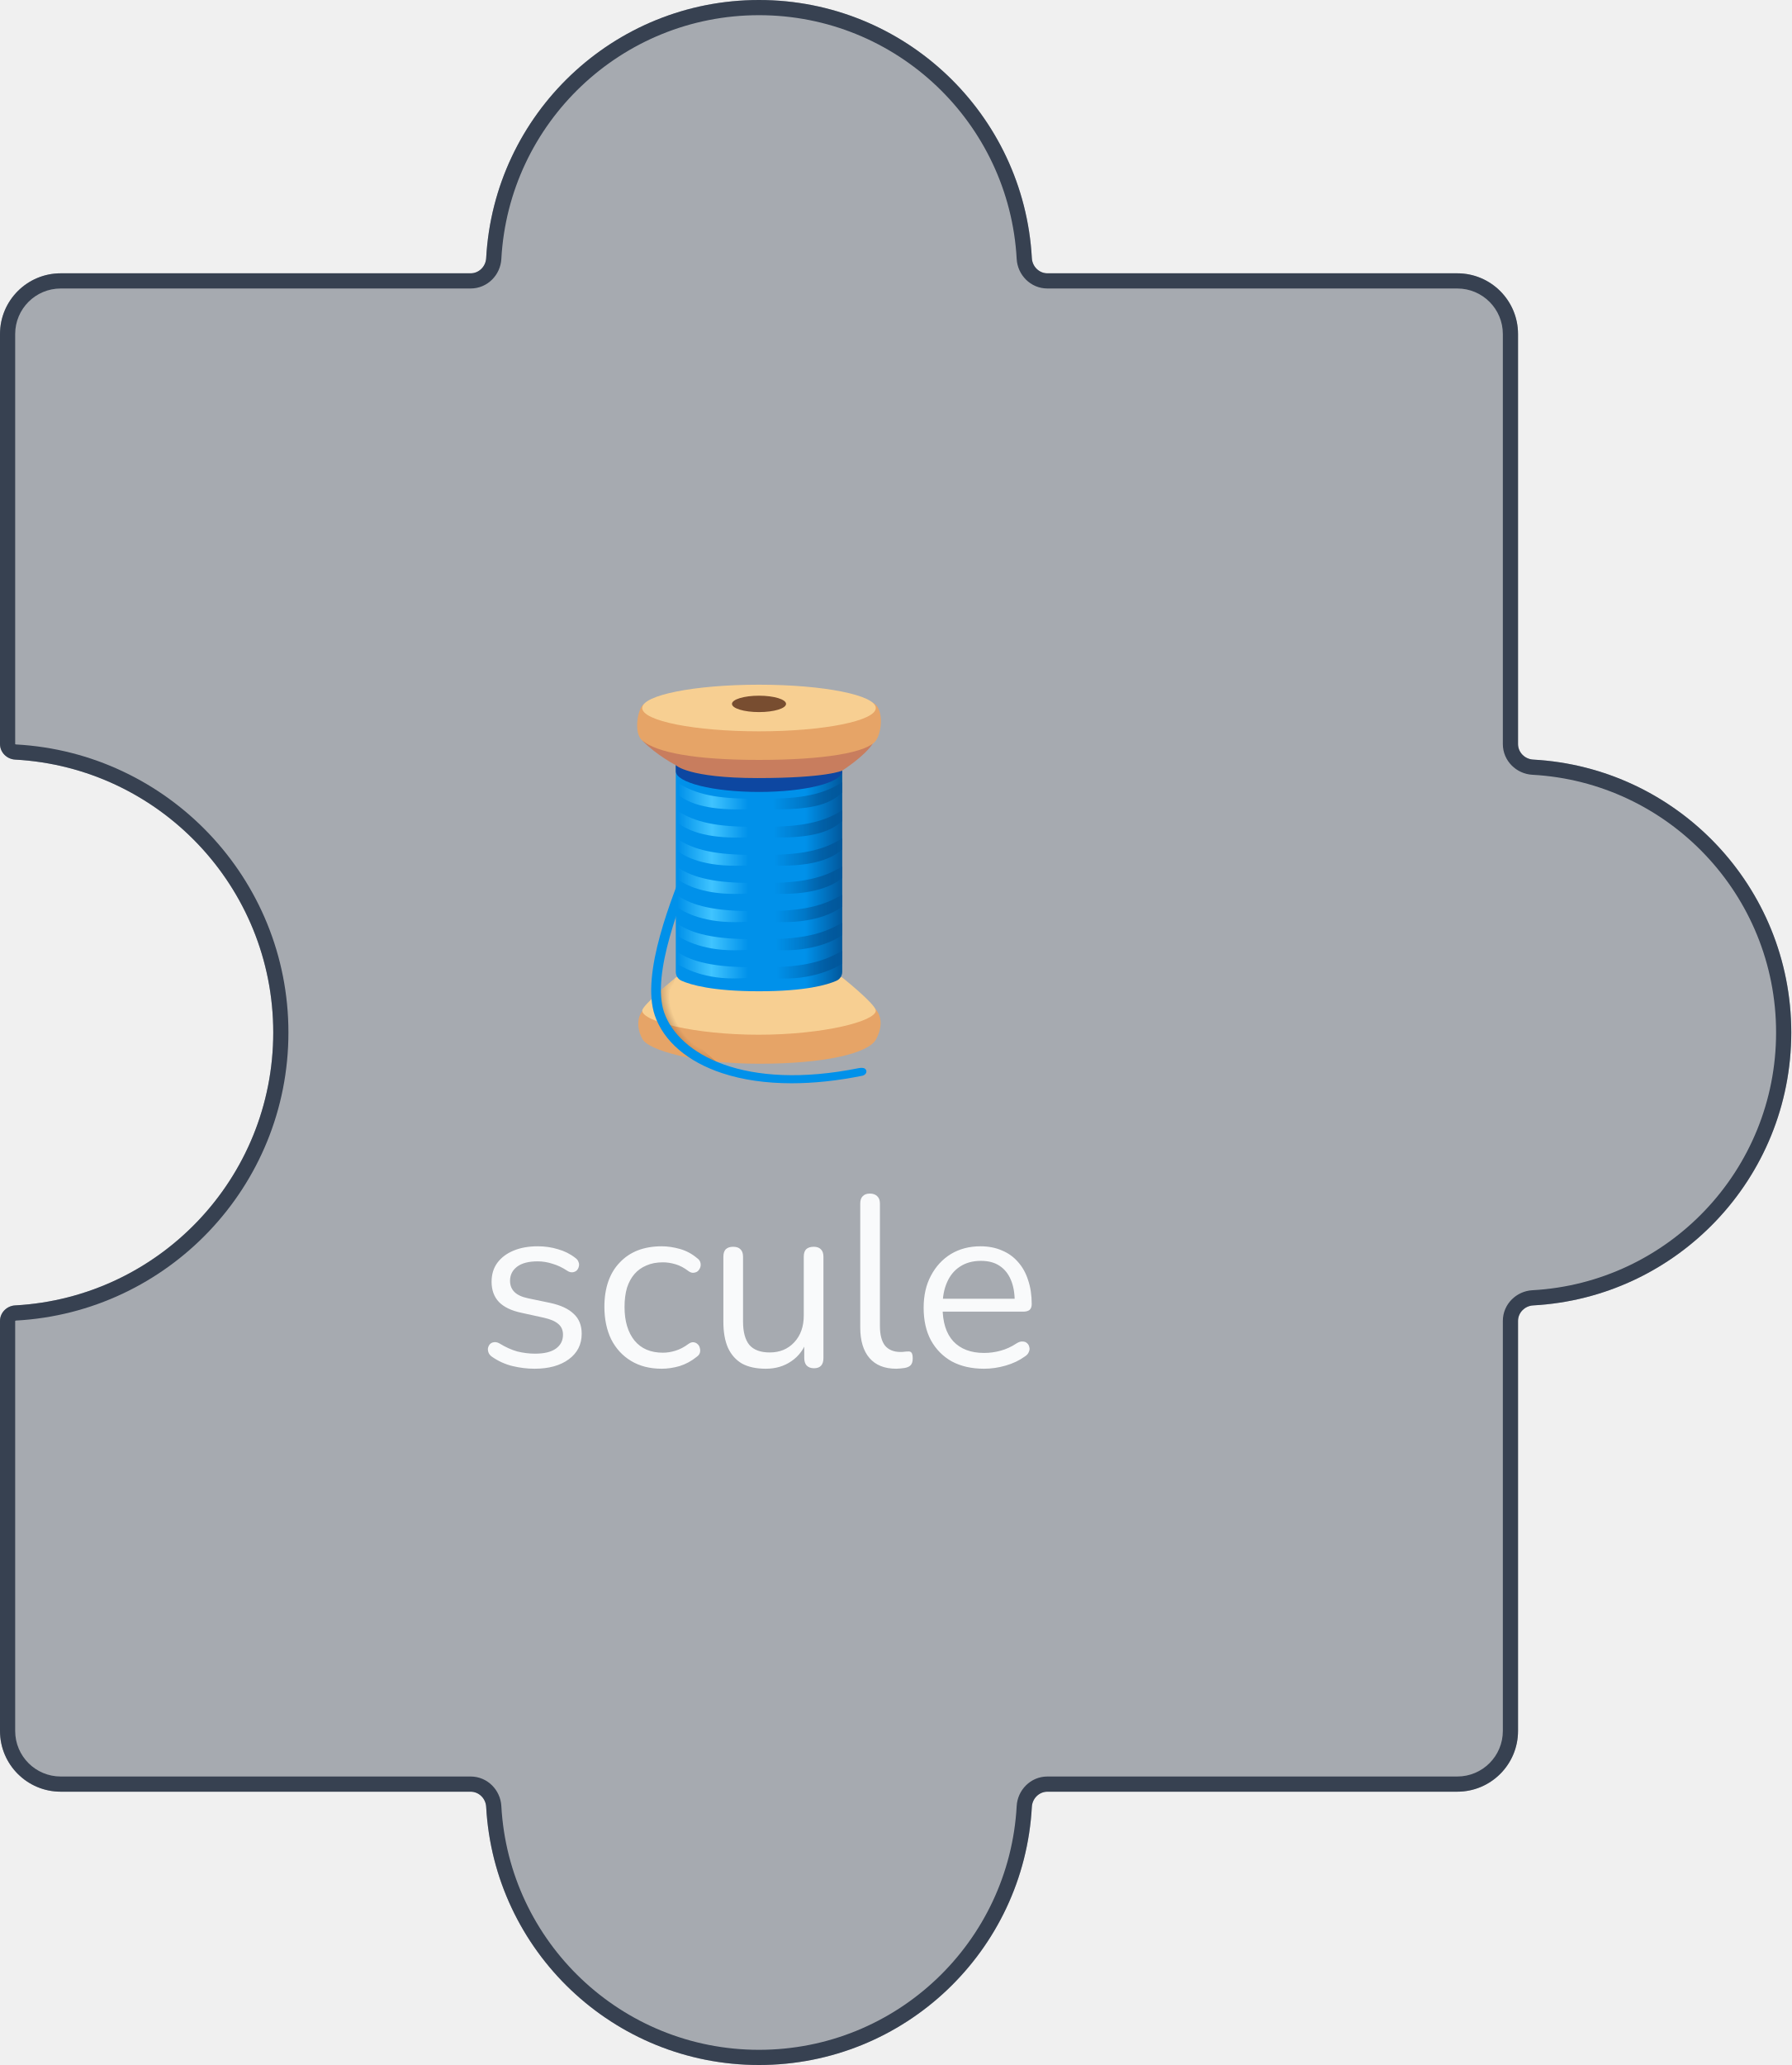
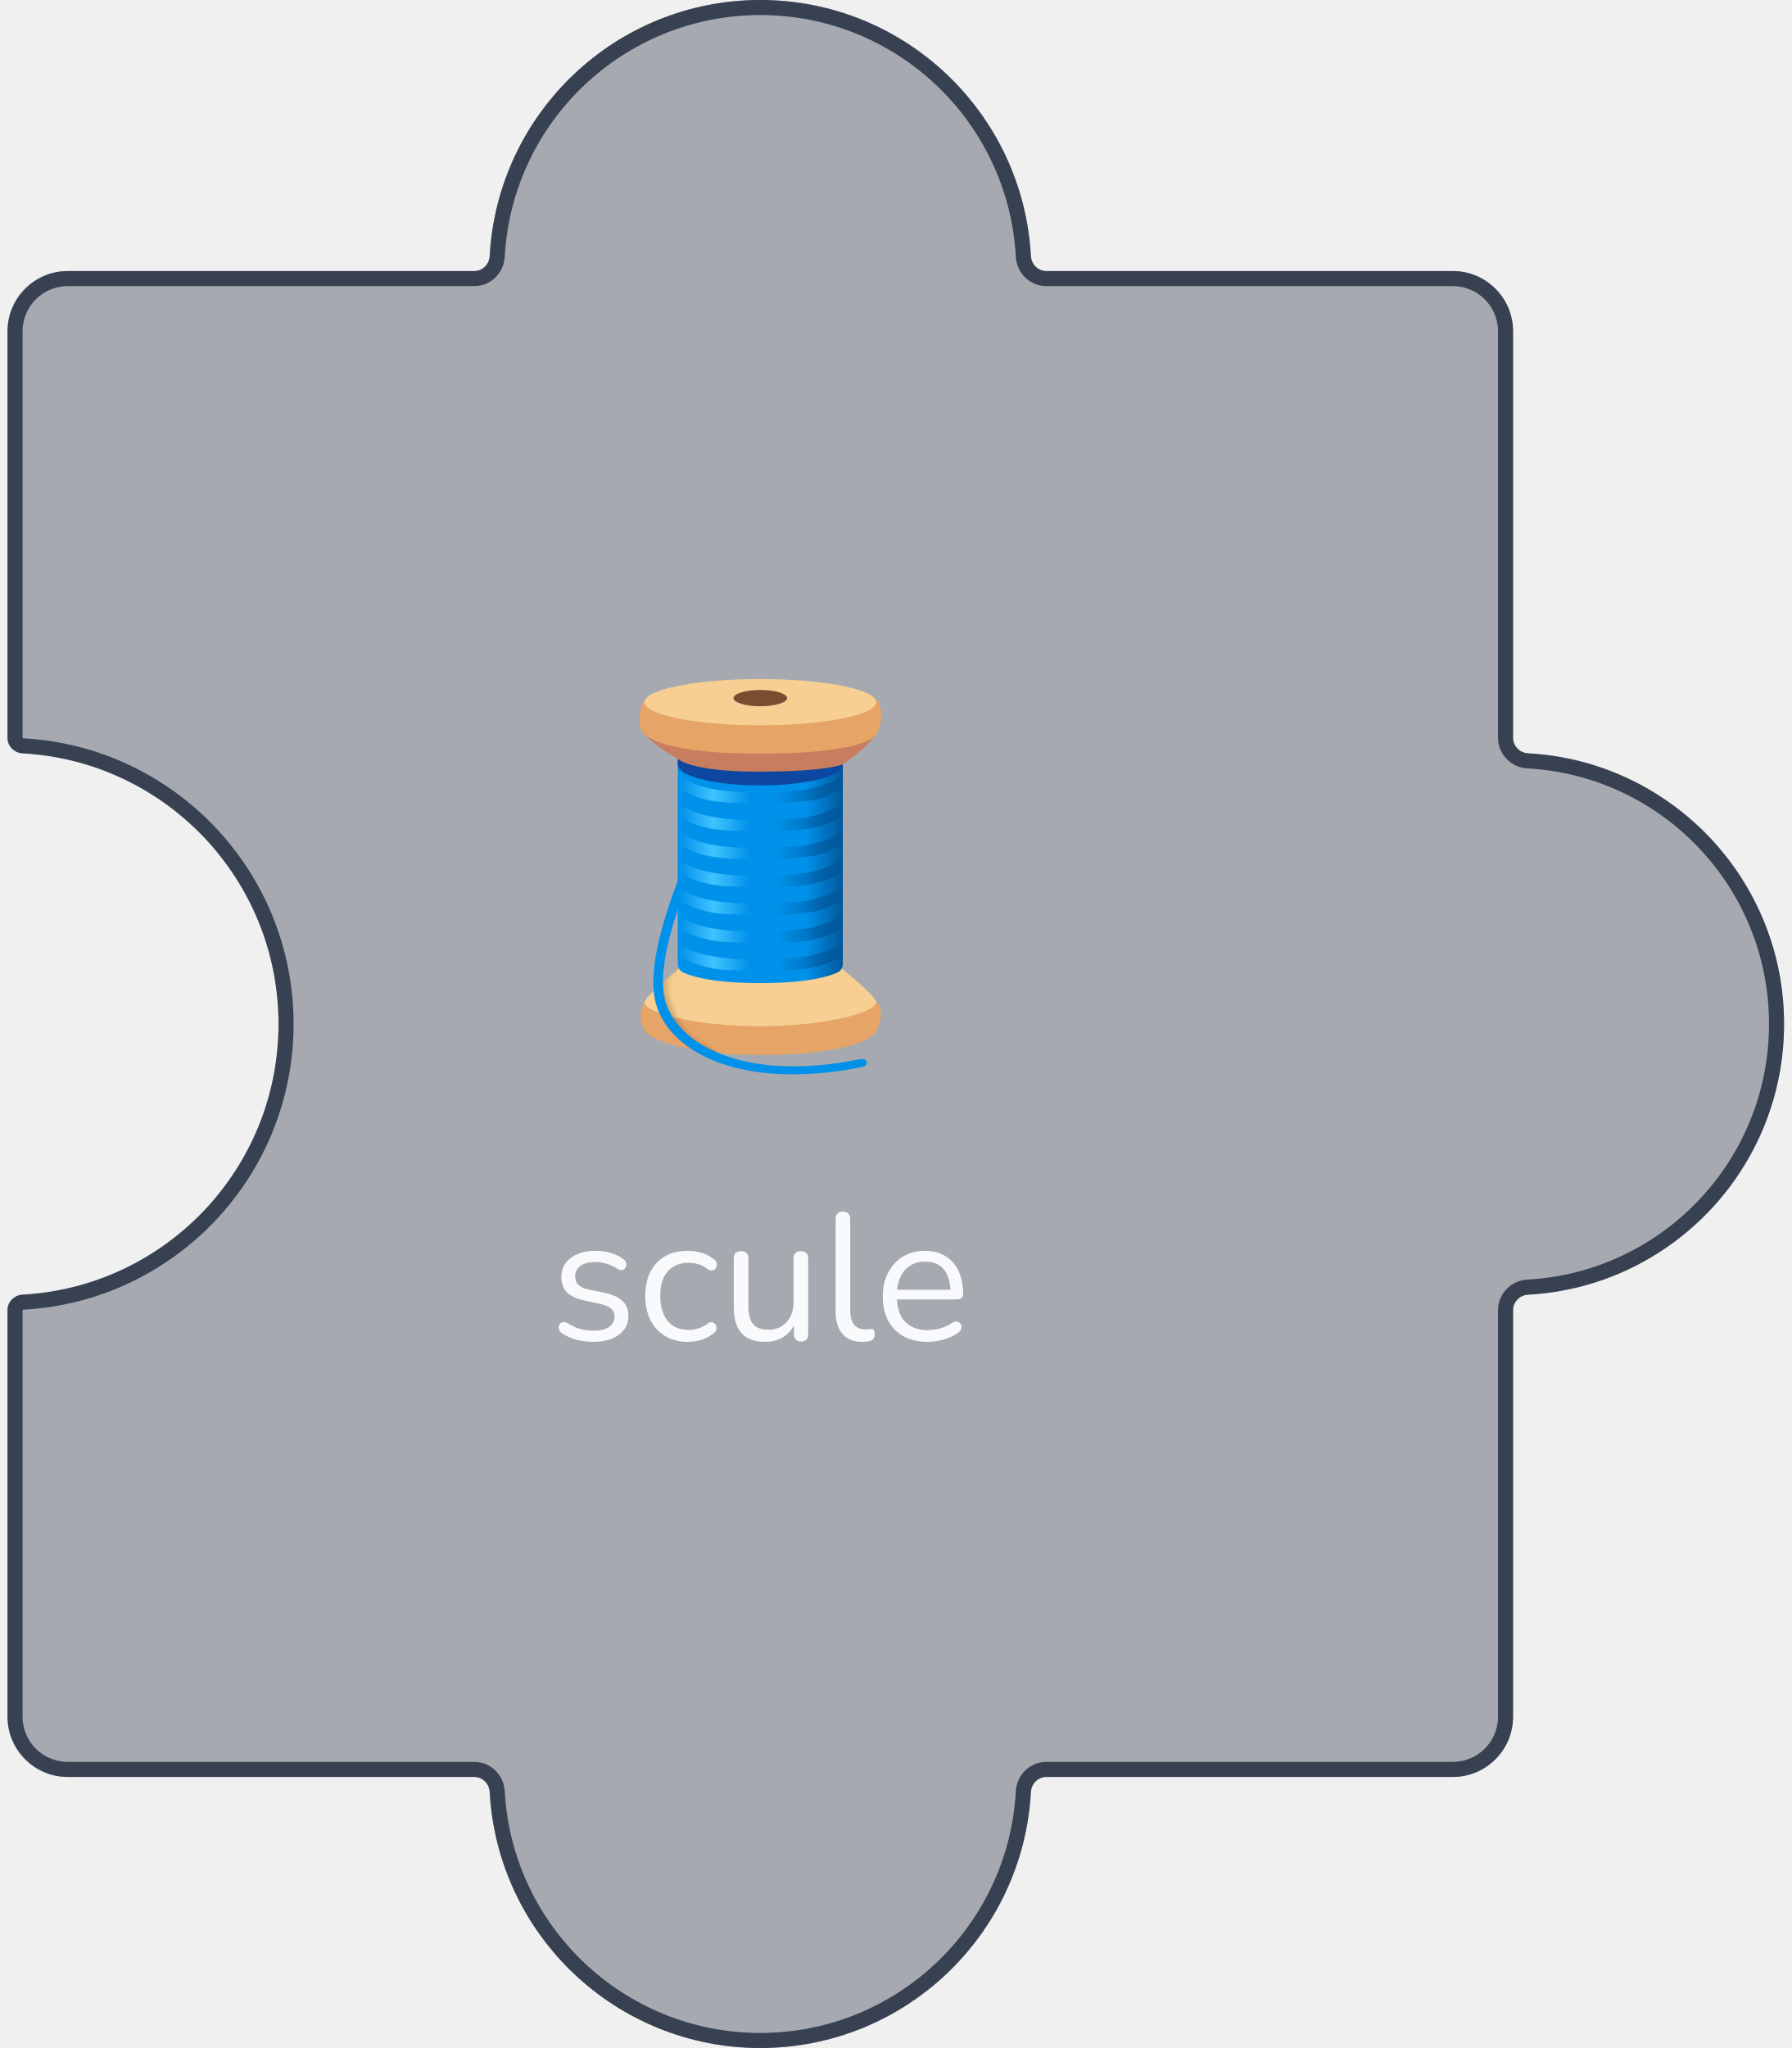
- <svg xmlns="http://www.w3.org/2000/svg" width="118" height="136" viewBox="0 0 118 136" fill="none">
+ <svg xmlns="http://www.w3.org/2000/svg" width="119" height="136" viewBox="0 0 119 136" fill="none">
  <mask id="path-1-inside-1_576_10456" fill="white">
-     <path fill-rule="evenodd" clip-rule="evenodd" d="M69 18C68.448 18 68.003 17.552 67.973 17C67.454 7.524 59.606 0 50 0C40.394 0 32.546 7.524 32.027 17C31.997 17.552 31.552 18 31 18L4 18C1.791 18 0 19.791 0 22L0 49C0 49.552 0.448 49.997 1 50.027C10.476 50.546 18 58.394 18 68C18 77.606 10.476 85.454 1 85.973C0.448 86.003 0 86.448 0 87L0 114C0 116.209 1.791 118 4 118L31 118C31.552 118 31.997 118.448 32.027 119C32.546 128.476 40.394 136 50 136C59.606 136 67.454 128.476 67.973 119C68.003 118.449 68.448 118 69 118L96 118C98.209 118 100 116.209 100 114V87C100 86.448 100.448 86.003 101 85.973C110.476 85.454 118 77.606 118 68C118 58.394 110.476 50.546 101 50.027C100.449 49.997 100 49.552 100 49V22C100 19.791 98.209 18 96 18L69 18Z" />
+     <path fill-rule="evenodd" clip-rule="evenodd" d="M69.5 18C68.948 18 68.503 17.552 68.473 17C67.954 7.524 60.106 0 50.5 0C40.894 0 33.046 7.524 32.527 17C32.497 17.552 32.052 18 31.5 18L4.5 18C2.291 18 0.5 19.791 0.5 22L0.5 49C0.5 49.552 0.948 49.997 1.5 50.027C10.976 50.546 18.5 58.394 18.5 68C18.5 77.606 10.976 85.454 1.5 85.973C0.948 86.003 0.5 86.448 0.5 87L0.5 114C0.5 116.209 2.291 118 4.5 118L31.5 118C32.052 118 32.497 118.448 32.527 119C33.046 128.476 40.894 136 50.5 136C60.106 136 67.954 128.476 68.473 119C68.503 118.449 68.948 118 69.5 118L96.5 118C98.709 118 100.5 116.209 100.5 114V87C100.5 86.448 100.948 86.003 101.5 85.973C110.976 85.454 118.5 77.606 118.5 68C118.5 58.394 110.976 50.546 101.5 50.027C100.949 49.997 100.5 49.552 100.5 49V22C100.5 19.791 98.709 18 96.5 18L69.5 18Z" />
  </mask>
-   <path fill-rule="evenodd" clip-rule="evenodd" d="M69 18C68.448 18 68.003 17.552 67.973 17C67.454 7.524 59.606 0 50 0C40.394 0 32.546 7.524 32.027 17C31.997 17.552 31.552 18 31 18L4 18C1.791 18 0 19.791 0 22L0 49C0 49.552 0.448 49.997 1 50.027C10.476 50.546 18 58.394 18 68C18 77.606 10.476 85.454 1 85.973C0.448 86.003 0 86.448 0 87L0 114C0 116.209 1.791 118 4 118L31 118C31.552 118 31.997 118.448 32.027 119C32.546 128.476 40.394 136 50 136C59.606 136 67.454 128.476 67.973 119C68.003 118.449 68.448 118 69 118L96 118C98.209 118 100 116.209 100 114V87C100 86.448 100.448 86.003 101 85.973C110.476 85.454 118 77.606 118 68C118 58.394 110.476 50.546 101 50.027C100.449 49.997 100 49.552 100 49V22C100 19.791 98.209 18 96 18L69 18Z" fill="#374151" fill-opacity="0.4" />
-   <path d="M96 118V117V118ZM101 50.027L101.055 49.029L101 50.027ZM101 85.973L100.945 84.974L101 85.973ZM32.027 119L31.029 119.055L32.027 119ZM1 85.973L0.945 84.974L1 85.973ZM32.027 17L31.029 16.945L32.027 17ZM67.973 119L68.971 119.055L67.973 119ZM69 118V119V118ZM67.973 17L66.974 17.055L67.973 17ZM50 1C59.072 1 66.484 8.106 66.974 17.055L68.971 16.945C68.424 6.942 60.14 -1 50 -1V1ZM33.026 17.055C33.516 8.106 40.928 1 50 1V-1C39.86 -1 31.576 6.942 31.029 16.945L33.026 17.055ZM31 17L4 17V19L31 19V17ZM4 17C1.239 17 -1 19.239 -1 22H1C1 20.343 2.343 19 4 19V17ZM-1 22L-1 49H1L1 22H-1ZM0.945 51.026C9.894 51.516 17 58.928 17 68H19C19 57.86 11.058 49.577 1.055 49.029L0.945 51.026ZM17 68C17 77.072 9.894 84.484 0.945 84.974L1.055 86.971C11.058 86.424 19 78.139 19 68H17ZM-1 87L-1 114H1L1 87H-1ZM-1 114C-1 116.761 1.239 119 4 119V117C2.343 117 1 115.657 1 114H-1ZM4 119L31 119V117L4 117V119ZM31.029 119.055C31.576 129.058 39.86 137 50 137V135C40.928 135 33.516 127.894 33.026 118.945L31.029 119.055ZM50 137C60.14 137 68.424 129.058 68.971 119.055L66.974 118.945C66.484 127.894 59.072 135 50 135V137ZM69 119L96 119V117L69 117V119ZM96 119C98.761 119 101 116.761 101 114H99C99 115.657 97.657 117 96 117V119ZM101 114V87H99V114H101ZM101.055 86.971C111.058 86.424 119 78.139 119 68H117C117 77.072 109.894 84.484 100.945 84.974L101.055 86.971ZM119 68C119 57.86 111.058 49.577 101.055 49.029L100.945 51.026C109.894 51.516 117 58.928 117 68H119ZM101 49V22H99V49H101ZM101 22C101 19.239 98.761 17 96 17V19C97.657 19 99 20.343 99 22H101ZM96 17L69 17V19L96 19V17ZM101.055 49.029C101.033 49.028 101.016 49.019 101.006 49.008C101.001 49.003 101 49 101 49C101 49 101 49 101 49.001C101 49.001 101 49.001 101 49H99C99 50.118 99.899 50.968 100.945 51.026L101.055 49.029ZM101 87C101 86.999 101 86.999 101 86.999C101 87 101 87 101 87C101 87 101.001 86.997 101.006 86.992C101.016 86.981 101.033 86.972 101.055 86.971L100.945 84.974C99.899 85.031 99 85.882 99 87H101ZM31 119C31.001 119 31.001 119 31.001 119C31 119 31 119 31 119C31 119 31.003 119.001 31.008 119.006C31.019 119.016 31.028 119.033 31.029 119.055L33.026 118.945C32.968 117.899 32.118 117 31 117V119ZM-1 49C-1 50.118 -0.101 50.968 0.945 51.026L1.055 49.029C1.033 49.028 1.016 49.019 1.006 49.008C1.001 49.003 1 49 1 49C1 49 1 49 1 49.001C1 49.001 1 49.001 1 49H-1ZM0.945 84.974C-0.101 85.031 -1 85.882 -1 87H1C1 86.999 1 86.999 1 86.999C1 87 1 87 1 87C1 87 1.001 86.997 1.006 86.992C1.016 86.981 1.033 86.972 1.055 86.971L0.945 84.974ZM31.029 16.945C31.028 16.967 31.019 16.984 31.008 16.994C31.003 16.999 31 17 31 17C31 17 31 17 31.001 17C31.001 17 31.001 17 31 17V19C32.118 19 32.968 18.101 33.026 17.055L31.029 16.945ZM68.971 119.055C68.972 119.033 68.981 119.016 68.992 119.006C68.997 119.001 69 119 69 119C69 119 69 119 68.999 119C68.999 119 68.999 119 69 119V117C67.882 117 67.031 117.899 66.974 118.945L68.971 119.055ZM66.974 17.055C67.031 18.101 67.882 19 69 19V17C68.999 17 68.999 17 68.999 17C69 17 69 17 69 17C69 17 68.997 16.999 68.992 16.994C68.981 16.984 68.972 16.967 68.971 16.945L66.974 17.055Z" fill="#374151" mask="url(#path-1-inside-1_576_10456)" />
-   <path d="M35.215 90.144C34.735 90.144 34.25 90.085 33.759 89.968C33.279 89.851 32.831 89.648 32.415 89.36C32.308 89.285 32.234 89.2 32.191 89.104C32.148 88.997 32.132 88.896 32.143 88.8C32.164 88.693 32.207 88.603 32.271 88.528C32.346 88.453 32.431 88.411 32.527 88.4C32.634 88.379 32.751 88.4 32.879 88.464C33.295 88.72 33.695 88.901 34.079 89.008C34.474 89.104 34.863 89.152 35.247 89.152C35.855 89.152 36.314 89.04 36.623 88.816C36.932 88.592 37.087 88.288 37.087 87.904C37.087 87.605 36.986 87.371 36.783 87.2C36.58 87.019 36.26 86.88 35.823 86.784L34.367 86.464C33.695 86.325 33.194 86.085 32.863 85.744C32.543 85.403 32.383 84.96 32.383 84.416C32.383 83.936 32.506 83.525 32.751 83.184C33.007 82.832 33.364 82.56 33.823 82.368C34.282 82.176 34.815 82.08 35.423 82.08C35.892 82.08 36.335 82.144 36.751 82.272C37.178 82.389 37.562 82.581 37.903 82.848C38.01 82.923 38.079 83.013 38.111 83.12C38.154 83.216 38.159 83.317 38.127 83.424C38.106 83.52 38.058 83.605 37.983 83.68C37.908 83.744 37.818 83.781 37.711 83.792C37.604 83.803 37.492 83.771 37.375 83.696C37.055 83.483 36.73 83.328 36.399 83.232C36.068 83.125 35.743 83.072 35.423 83.072C34.826 83.072 34.372 83.189 34.063 83.424C33.754 83.659 33.599 83.968 33.599 84.352C33.599 84.651 33.695 84.896 33.887 85.088C34.079 85.28 34.378 85.419 34.783 85.504L36.239 85.808C36.932 85.957 37.45 86.197 37.791 86.528C38.143 86.848 38.319 87.285 38.319 87.84C38.319 88.544 38.036 89.104 37.471 89.52C36.906 89.936 36.154 90.144 35.215 90.144ZM43.59 90.144C42.812 90.144 42.139 89.973 41.574 89.632C41.009 89.291 40.572 88.816 40.262 88.208C39.964 87.589 39.814 86.875 39.814 86.064C39.814 85.445 39.9 84.891 40.07 84.4C40.241 83.909 40.492 83.493 40.822 83.152C41.153 82.8 41.547 82.533 42.006 82.352C42.475 82.171 43.004 82.08 43.59 82.08C43.974 82.08 44.374 82.139 44.79 82.256C45.206 82.373 45.585 82.576 45.926 82.864C46.033 82.939 46.102 83.029 46.134 83.136C46.166 83.243 46.166 83.349 46.134 83.456C46.102 83.552 46.049 83.637 45.974 83.712C45.9 83.776 45.803 83.813 45.686 83.824C45.58 83.835 45.468 83.797 45.35 83.712C45.073 83.499 44.79 83.349 44.502 83.264C44.214 83.179 43.937 83.136 43.67 83.136C43.254 83.136 42.892 83.205 42.582 83.344C42.273 83.472 42.011 83.659 41.798 83.904C41.585 84.149 41.419 84.453 41.302 84.816C41.196 85.179 41.142 85.6 41.142 86.08C41.142 87.008 41.361 87.744 41.798 88.288C42.236 88.821 42.859 89.088 43.67 89.088C43.937 89.088 44.209 89.045 44.486 88.96C44.774 88.875 45.062 88.725 45.35 88.512C45.468 88.427 45.58 88.389 45.686 88.4C45.793 88.411 45.883 88.453 45.958 88.528C46.033 88.592 46.081 88.677 46.102 88.784C46.134 88.891 46.134 88.997 46.102 89.104C46.07 89.2 46.001 89.285 45.894 89.36C45.553 89.637 45.179 89.84 44.774 89.968C44.369 90.085 43.974 90.144 43.59 90.144ZM50.452 90.144C49.823 90.144 49.3 90.032 48.884 89.808C48.479 89.573 48.17 89.227 47.956 88.768C47.754 88.309 47.652 87.739 47.652 87.056V82.768C47.652 82.544 47.706 82.379 47.812 82.272C47.93 82.165 48.09 82.112 48.292 82.112C48.506 82.112 48.666 82.165 48.772 82.272C48.89 82.379 48.948 82.544 48.948 82.768V87.04C48.948 87.723 49.087 88.235 49.364 88.576C49.652 88.907 50.1 89.072 50.708 89.072C51.37 89.072 51.908 88.848 52.324 88.4C52.74 87.952 52.948 87.365 52.948 86.64V82.768C52.948 82.544 53.002 82.379 53.108 82.272C53.226 82.165 53.391 82.112 53.604 82.112C53.807 82.112 53.962 82.165 54.068 82.272C54.186 82.379 54.244 82.544 54.244 82.768V89.44C54.244 89.888 54.036 90.112 53.62 90.112C53.418 90.112 53.258 90.053 53.14 89.936C53.034 89.819 52.98 89.653 52.98 89.44V87.984L53.188 88.208C52.975 88.837 52.623 89.317 52.132 89.648C51.652 89.979 51.092 90.144 50.452 90.144ZM59.037 90.144C58.269 90.144 57.682 89.909 57.277 89.44C56.872 88.971 56.669 88.299 56.669 87.424V79.264C56.669 79.051 56.722 78.891 56.829 78.784C56.936 78.667 57.096 78.608 57.309 78.608C57.512 78.608 57.672 78.667 57.789 78.784C57.907 78.891 57.965 79.051 57.965 79.264V87.328C57.965 87.904 58.077 88.336 58.301 88.624C58.536 88.901 58.877 89.04 59.325 89.04C59.421 89.04 59.507 89.035 59.581 89.024C59.656 89.013 59.73 89.008 59.805 89.008C59.922 88.997 60.002 89.024 60.045 89.088C60.099 89.152 60.125 89.28 60.125 89.472C60.125 89.664 60.083 89.808 59.997 89.904C59.912 90 59.773 90.064 59.581 90.096C59.496 90.107 59.405 90.117 59.309 90.128C59.213 90.139 59.123 90.144 59.037 90.144ZM64.829 90.144C64.008 90.144 63.299 89.984 62.701 89.664C62.115 89.333 61.656 88.869 61.325 88.272C61.005 87.675 60.845 86.96 60.845 86.128C60.845 85.317 61.005 84.613 61.325 84.016C61.645 83.408 62.083 82.933 62.637 82.592C63.203 82.251 63.853 82.08 64.589 82.08C65.112 82.08 65.581 82.171 65.997 82.352C66.413 82.523 66.765 82.773 67.053 83.104C67.352 83.435 67.576 83.835 67.725 84.304C67.885 84.773 67.965 85.301 67.965 85.888C67.965 86.059 67.917 86.187 67.821 86.272C67.725 86.347 67.587 86.384 67.405 86.384H61.837V85.536H67.101L66.845 85.744C66.845 85.168 66.76 84.683 66.589 84.288C66.419 83.883 66.168 83.573 65.837 83.36C65.517 83.147 65.112 83.04 64.621 83.04C64.077 83.04 63.613 83.168 63.229 83.424C62.856 83.669 62.573 84.016 62.381 84.464C62.189 84.901 62.093 85.413 62.093 86V86.096C62.093 87.077 62.328 87.824 62.797 88.336C63.277 88.848 63.955 89.104 64.829 89.104C65.192 89.104 65.549 89.056 65.901 88.96C66.264 88.864 66.616 88.704 66.957 88.48C67.107 88.384 67.24 88.341 67.357 88.352C67.485 88.352 67.587 88.389 67.661 88.464C67.736 88.528 67.784 88.613 67.805 88.72C67.837 88.816 67.827 88.923 67.773 89.04C67.731 89.157 67.64 89.259 67.501 89.344C67.149 89.6 66.733 89.797 66.253 89.936C65.773 90.075 65.299 90.144 64.829 90.144Z" fill="#F9FAFB" />
-   <path d="M42.328 68.443C42.328 68.443 41.692 67.411 42.328 66.56L57.361 66.177C57.361 66.177 58.549 66.857 57.715 68.443C57.217 69.388 54.272 70.058 50.022 70.058C45.772 70.058 42.729 69.163 42.328 68.443Z" fill="#E6A467" />
-   <path d="M42.306 66.558C42.306 66.205 44.518 64.377 44.518 64.377C45.909 63.692 54.198 63.862 55.482 64.377C55.482 64.377 57.693 66.14 57.693 66.558C57.693 67.26 54.224 68.146 49.976 68.146C45.728 68.146 42.306 67.262 42.306 66.558Z" fill="#F7CF92" />
-   <path d="M44.518 50.394V64.007C44.518 64.258 44.665 64.488 44.897 64.591C45.498 64.86 46.935 65.284 50 65.284C53.065 65.284 54.502 64.86 55.103 64.591C55.216 64.54 55.312 64.458 55.379 64.355C55.446 64.251 55.482 64.13 55.482 64.007V50.394H44.518Z" fill="url(#paint0_linear_576_10456)" />
-   <path d="M44.518 50.786V50.328L55.482 50.786C55.482 51.542 53.028 52.157 50 52.157C46.972 52.157 44.518 51.542 44.518 50.786Z" fill="#0D47A1" />
-   <path opacity="0.32" d="M44.477 64.412C44.083 65.453 44.341 66.529 44.912 67.485C45.483 68.441 46.329 69.196 47.178 69.92C46.62 69.95 46.076 69.729 45.599 69.438C44.208 68.583 43.328 67.159 43.179 65.534" fill="url(#paint1_radial_576_10456)" />
-   <path d="M52.146 71.344C50.462 71.344 48.922 71.123 47.581 70.681C45.299 69.931 43.72 68.579 43.136 66.875C42.199 64.145 44.249 59.094 45.352 56.381C45.634 55.688 45.855 55.141 45.944 54.841C45.956 54.801 45.976 54.763 46.002 54.73C46.029 54.698 46.062 54.671 46.099 54.651C46.136 54.63 46.176 54.618 46.218 54.613C46.26 54.609 46.302 54.613 46.343 54.625C46.383 54.637 46.42 54.656 46.453 54.683C46.486 54.709 46.513 54.742 46.533 54.779C46.553 54.816 46.566 54.856 46.57 54.898C46.575 54.94 46.571 54.982 46.559 55.023C46.461 55.353 46.233 55.913 45.947 56.622C44.877 59.258 42.886 64.162 43.746 66.667C44.697 69.441 49.059 71.86 56.584 70.344C56.757 70.311 56.978 70.311 57.053 70.471C57.136 70.648 56.976 70.814 56.801 70.849C55.163 71.18 53.601 71.344 52.146 71.344Z" fill="#0091EA" />
-   <path d="M44.518 50.394C44.518 50.394 43.245 49.738 42.313 48.775L57.496 48.977C56.91 49.845 55.48 50.751 55.48 50.751C55.48 50.751 54.484 51.243 49.904 51.243C45.323 51.243 44.518 50.394 44.518 50.394Z" fill="#C87D5E" />
-   <path d="M42.313 48.775C41.696 48.266 42.029 46.583 42.425 46.367C43.682 45.678 55.305 45.463 57.464 46.268C58.216 46.551 58.131 48.163 57.7 48.775C57.142 49.565 54.257 50.048 50.007 50.048C45.756 50.048 43.258 49.556 42.313 48.775Z" fill="#E6A467" />
-   <path d="M50 48.165C54.249 48.165 57.693 47.477 57.693 46.629C57.693 45.781 54.249 45.094 50 45.094C45.751 45.094 42.306 45.781 42.306 46.629C42.306 47.477 45.751 48.165 50 48.165Z" fill="#F7CF92" />
-   <path d="M50 46.898C50.983 46.898 51.781 46.657 51.781 46.358C51.781 46.06 50.983 45.818 50 45.818C49.017 45.818 48.219 46.06 48.219 46.358C48.219 46.657 49.017 46.898 50 46.898Z" fill="#784D30" />
-   <path d="M44.593 52.269V51.523C45.583 52.157 46.797 52.588 49.313 52.599L49.243 53.295C46.918 53.382 45.413 53.015 44.593 52.269Z" fill="url(#paint2_linear_576_10456)" />
-   <path d="M44.593 54.137L44.582 53.369C45.531 53.997 46.776 54.437 49.315 54.45L49.258 55.145C46.885 55.259 45.387 54.822 44.593 54.137Z" fill="url(#paint3_linear_576_10456)" />
-   <path d="M44.59 56.005L44.566 55.215C45.474 55.839 46.749 56.285 49.313 56.298L49.269 56.994C46.85 57.136 45.36 56.631 44.59 56.005Z" fill="url(#paint4_linear_576_10456)" />
-   <path d="M44.59 57.875L44.555 57.064C45.422 57.681 46.73 58.136 49.313 58.149L49.28 58.844C46.815 59.013 45.334 58.438 44.59 57.875Z" fill="url(#paint5_linear_576_10456)" />
-   <path d="M44.59 59.743L44.544 58.912C45.369 59.523 46.708 59.986 49.315 60.002L49.296 60.697C46.782 60.89 45.308 60.244 44.59 59.743Z" fill="url(#paint6_linear_576_10456)" />
-   <path d="M44.588 61.612L44.531 60.758C45.314 61.364 46.686 61.835 49.315 61.85L49.309 62.546C46.747 62.764 45.279 62.051 44.588 61.612Z" fill="url(#paint7_linear_576_10456)" />
-   <path d="M44.588 63.48L44.518 62.605C45.26 63.204 46.662 63.683 49.313 63.698L49.318 64.394C46.714 64.641 45.253 63.858 44.588 63.48Z" fill="url(#paint8_linear_576_10456)" />
-   <path d="M55.482 52.19V51.516C54.491 52.151 53.251 52.588 50.733 52.599L50.803 53.295C53.251 53.338 54.622 53.045 55.482 52.19Z" fill="url(#paint9_linear_576_10456)" />
-   <path d="M55.477 54.071L55.482 53.365C54.506 53.979 53.273 54.434 50.733 54.447L50.803 55.143C53.213 55.222 54.646 54.859 55.477 54.071Z" fill="url(#paint10_linear_576_10456)" />
-   <path d="M55.475 55.953L55.482 55.215C54.522 55.81 53.294 56.285 50.733 56.298L50.801 56.994C53.176 57.108 54.67 56.672 55.475 55.953Z" fill="url(#paint11_linear_576_10456)" />
-   <path d="M55.471 57.834L55.482 57.064C54.537 57.639 53.318 58.133 50.733 58.147L50.801 58.842C53.139 58.991 54.694 58.486 55.471 57.834Z" fill="url(#paint12_linear_576_10456)" />
-   <path d="M55.467 59.717L55.482 58.917C54.552 59.472 53.34 59.984 50.733 59.999L50.801 60.695C53.102 60.877 54.718 60.299 55.467 59.717Z" fill="url(#paint13_linear_576_10456)" />
-   <path d="M55.462 61.598L55.482 60.765C54.565 61.301 53.362 61.833 50.733 61.848L50.801 62.543C53.065 62.76 54.745 62.112 55.462 61.598Z" fill="url(#paint14_linear_576_10456)" />
-   <path d="M55.46 63.48L55.482 62.616C54.581 63.132 53.384 63.683 50.733 63.698L50.801 64.394C53.028 64.646 54.769 63.926 55.46 63.48Z" fill="url(#paint15_linear_576_10456)" />
+   <path fill-rule="evenodd" clip-rule="evenodd" d="M69.5 18C68.948 18 68.503 17.552 68.473 17C67.954 7.524 60.106 0 50.5 0C40.894 0 33.046 7.524 32.527 17C32.497 17.552 32.052 18 31.5 18L4.5 18C2.291 18 0.5 19.791 0.5 22L0.5 49C0.5 49.552 0.948 49.997 1.5 50.027C10.976 50.546 18.5 58.394 18.5 68C18.5 77.606 10.976 85.454 1.5 85.973C0.948 86.003 0.5 86.448 0.5 87L0.5 114C0.5 116.209 2.291 118 4.5 118L31.5 118C32.052 118 32.497 118.448 32.527 119C33.046 128.476 40.894 136 50.5 136C60.106 136 67.954 128.476 68.473 119C68.503 118.449 68.948 118 69.5 118L96.5 118C98.709 118 100.5 116.209 100.5 114V87C100.5 86.448 100.948 86.003 101.5 85.973C110.976 85.454 118.5 77.606 118.5 68C118.5 58.394 110.976 50.546 101.5 50.027C100.949 49.997 100.5 49.552 100.5 49V22C100.5 19.791 98.709 18 96.5 18L69.5 18Z" fill="#374151" fill-opacity="0.4" />
+   <path d="M96.5 118V117V118ZM101.5 50.027L101.555 49.029L101.5 50.027ZM101.5 85.973L101.445 84.974L101.5 85.973ZM32.527 119L31.529 119.055L32.527 119ZM1.5 85.973L1.445 84.974L1.5 85.973ZM32.527 17L31.529 16.945L32.527 17ZM68.473 119L69.471 119.055L68.473 119ZM69.5 118V119V118ZM68.473 17L67.474 17.055L68.473 17ZM50.5 1C59.572 1 66.984 8.106 67.474 17.055L69.471 16.945C68.924 6.942 60.64 -1 50.5 -1V1ZM33.526 17.055C34.016 8.106 41.428 1 50.5 1V-1C40.36 -1 32.077 6.942 31.529 16.945L33.526 17.055ZM31.5 17L4.5 17V19L31.5 19V17ZM4.5 17C1.739 17 -0.5 19.239 -0.5 22H1.5C1.5 20.343 2.843 19 4.5 19V17ZM-0.5 22L-0.5 49H1.5L1.5 22H-0.5ZM1.445 51.026C10.394 51.516 17.5 58.928 17.5 68H19.5C19.5 57.86 11.558 49.577 1.555 49.029L1.445 51.026ZM17.5 68C17.5 77.072 10.394 84.484 1.445 84.974L1.555 86.971C11.558 86.424 19.5 78.139 19.5 68H17.5ZM-0.5 87L-0.5 114H1.5L1.5 87H-0.5ZM-0.5 114C-0.5 116.761 1.739 119 4.5 119V117C2.843 117 1.5 115.657 1.5 114H-0.5ZM4.5 119L31.5 119V117L4.5 117V119ZM31.529 119.055C32.077 129.058 40.36 137 50.5 137V135C41.428 135 34.016 127.894 33.526 118.945L31.529 119.055ZM50.5 137C60.64 137 68.924 129.058 69.471 119.055L67.474 118.945C66.984 127.894 59.572 135 50.5 135V137ZM69.5 119L96.5 119V117L69.5 117V119ZM96.5 119C99.261 119 101.5 116.761 101.5 114H99.5C99.5 115.657 98.157 117 96.5 117V119ZM101.5 114V87H99.5V114H101.5ZM101.555 86.971C111.558 86.424 119.5 78.139 119.5 68H117.5C117.5 77.072 110.394 84.484 101.445 84.974L101.555 86.971ZM119.5 68C119.5 57.86 111.558 49.577 101.555 49.029L101.445 51.026C110.394 51.516 117.5 58.928 117.5 68H119.5ZM101.5 49V22H99.5V49H101.5ZM101.5 22C101.5 19.239 99.261 17 96.5 17V19C98.157 19 99.5 20.343 99.5 22H101.5ZM96.5 17L69.5 17V19L96.5 19V17ZM101.555 49.029C101.533 49.028 101.516 49.019 101.506 49.008C101.501 49.003 101.5 49 101.5 49C101.5 49 101.5 49 101.5 49.001C101.5 49.001 101.5 49.001 101.5 49H99.5C99.5 50.118 100.399 50.968 101.445 51.026L101.555 49.029ZM101.5 87C101.5 86.999 101.5 86.999 101.5 86.999C101.5 87 101.5 87 101.5 87C101.5 87 101.501 86.997 101.506 86.992C101.516 86.981 101.533 86.972 101.555 86.971L101.445 84.974C100.399 85.031 99.5 85.882 99.5 87H101.5ZM31.5 119C31.501 119 31.501 119 31.501 119C31.5 119 31.5 119 31.5 119C31.5 119 31.503 119.001 31.508 119.006C31.519 119.016 31.528 119.033 31.529 119.055L33.526 118.945C33.468 117.899 32.618 117 31.5 117V119ZM-0.5 49C-0.5 50.118 0.399 50.968 1.445 51.026L1.555 49.029C1.533 49.028 1.516 49.019 1.506 49.008C1.501 49.003 1.5 49 1.5 49C1.5 49 1.5 49 1.5 49.001C1.5 49.001 1.5 49.001 1.5 49H-0.5ZM1.445 84.974C0.399 85.031 -0.5 85.882 -0.5 87H1.5C1.5 86.999 1.5 86.999 1.5 86.999C1.5 87 1.5 87 1.5 87C1.5 87 1.501 86.997 1.506 86.992C1.516 86.981 1.533 86.972 1.555 86.971L1.445 84.974ZM31.529 16.945C31.528 16.967 31.519 16.984 31.508 16.994C31.503 16.999 31.5 17 31.5 17C31.5 17 31.5 17 31.501 17C31.501 17 31.501 17 31.5 17V19C32.618 19 33.468 18.101 33.526 17.055L31.529 16.945ZM69.471 119.055C69.472 119.033 69.481 119.016 69.492 119.006C69.497 119.001 69.5 119 69.5 119C69.5 119 69.5 119 69.499 119C69.499 119 69.499 119 69.5 119V117C68.382 117 67.531 117.899 67.474 118.945L69.471 119.055ZM67.474 17.055C67.531 18.101 68.382 19 69.5 19V17C69.499 17 69.499 17 69.499 17C69.5 17 69.5 17 69.5 17C69.5 17 69.497 16.999 69.492 16.994C69.481 16.984 69.472 16.967 69.471 16.945L67.474 17.055Z" fill="#374151" mask="url(#path-1-inside-1_576_10456)" />
+   <path d="M39.411 89.108C39.051 89.108 38.687 89.064 38.319 88.976C37.959 88.888 37.623 88.736 37.311 88.52C37.231 88.464 37.175 88.4 37.143 88.328C37.111 88.248 37.099 88.172 37.107 88.1C37.123 88.02 37.155 87.952 37.203 87.896C37.259 87.84 37.323 87.808 37.395 87.8C37.475 87.784 37.563 87.8 37.659 87.848C37.971 88.04 38.271 88.176 38.559 88.256C38.855 88.328 39.147 88.364 39.435 88.364C39.891 88.364 40.235 88.28 40.467 88.112C40.699 87.944 40.815 87.716 40.815 87.428C40.815 87.204 40.739 87.028 40.587 86.9C40.435 86.764 40.195 86.66 39.867 86.588L38.775 86.348C38.271 86.244 37.895 86.064 37.647 85.808C37.407 85.552 37.287 85.22 37.287 84.812C37.287 84.452 37.379 84.144 37.563 83.888C37.755 83.624 38.023 83.42 38.367 83.276C38.711 83.132 39.111 83.06 39.567 83.06C39.919 83.06 40.251 83.108 40.563 83.204C40.883 83.292 41.171 83.436 41.427 83.636C41.507 83.692 41.559 83.76 41.583 83.84C41.615 83.912 41.619 83.988 41.595 84.068C41.579 84.14 41.543 84.204 41.487 84.26C41.431 84.308 41.363 84.336 41.283 84.344C41.203 84.352 41.119 84.328 41.031 84.272C40.791 84.112 40.547 83.996 40.299 83.924C40.051 83.844 39.807 83.804 39.567 83.804C39.119 83.804 38.779 83.892 38.547 84.068C38.315 84.244 38.199 84.476 38.199 84.764C38.199 84.988 38.271 85.172 38.415 85.316C38.559 85.46 38.783 85.564 39.087 85.628L40.179 85.856C40.699 85.968 41.087 86.148 41.343 86.396C41.607 86.636 41.739 86.964 41.739 87.38C41.739 87.908 41.527 88.328 41.103 88.64C40.679 88.952 40.115 89.108 39.411 89.108ZM45.693 89.108C45.109 89.108 44.605 88.98 44.181 88.724C43.757 88.468 43.429 88.112 43.197 87.656C42.973 87.192 42.861 86.656 42.861 86.048C42.861 85.584 42.925 85.168 43.053 84.8C43.181 84.432 43.369 84.12 43.617 83.864C43.865 83.6 44.161 83.4 44.505 83.264C44.857 83.128 45.253 83.06 45.693 83.06C45.981 83.06 46.281 83.104 46.593 83.192C46.905 83.28 47.189 83.432 47.445 83.648C47.525 83.704 47.577 83.772 47.601 83.852C47.625 83.932 47.625 84.012 47.601 84.092C47.577 84.164 47.537 84.228 47.481 84.284C47.425 84.332 47.353 84.36 47.265 84.368C47.185 84.376 47.101 84.348 47.013 84.284C46.805 84.124 46.593 84.012 46.377 83.948C46.161 83.884 45.953 83.852 45.753 83.852C45.441 83.852 45.169 83.904 44.937 84.008C44.705 84.104 44.509 84.244 44.349 84.428C44.189 84.612 44.065 84.84 43.977 85.112C43.897 85.384 43.857 85.7 43.857 86.06C43.857 86.756 44.021 87.308 44.349 87.716C44.677 88.116 45.145 88.316 45.753 88.316C45.953 88.316 46.157 88.284 46.365 88.22C46.581 88.156 46.797 88.044 47.013 87.884C47.101 87.82 47.185 87.792 47.265 87.8C47.345 87.808 47.413 87.84 47.469 87.896C47.525 87.944 47.561 88.008 47.577 88.088C47.601 88.168 47.601 88.248 47.577 88.328C47.553 88.4 47.501 88.464 47.421 88.52C47.165 88.728 46.885 88.88 46.581 88.976C46.277 89.064 45.981 89.108 45.693 89.108ZM50.839 89.108C50.367 89.108 49.975 89.024 49.663 88.856C49.359 88.68 49.127 88.42 48.967 88.076C48.815 87.732 48.739 87.304 48.739 86.792V83.576C48.739 83.408 48.779 83.284 48.859 83.204C48.947 83.124 49.067 83.084 49.219 83.084C49.379 83.084 49.499 83.124 49.579 83.204C49.667 83.284 49.711 83.408 49.711 83.576V86.78C49.711 87.292 49.815 87.676 50.023 87.932C50.239 88.18 50.575 88.304 51.031 88.304C51.527 88.304 51.931 88.136 52.243 87.8C52.555 87.464 52.711 87.024 52.711 86.48V83.576C52.711 83.408 52.751 83.284 52.831 83.204C52.919 83.124 53.043 83.084 53.203 83.084C53.355 83.084 53.471 83.124 53.551 83.204C53.639 83.284 53.683 83.408 53.683 83.576V88.58C53.683 88.916 53.527 89.084 53.215 89.084C53.063 89.084 52.943 89.04 52.855 88.952C52.775 88.864 52.735 88.74 52.735 88.58V87.488L52.891 87.656C52.731 88.128 52.467 88.488 52.099 88.736C51.739 88.984 51.319 89.108 50.839 89.108ZM57.278 89.108C56.702 89.108 56.262 88.932 55.958 88.58C55.654 88.228 55.502 87.724 55.502 87.068V80.948C55.502 80.788 55.542 80.668 55.622 80.588C55.702 80.5 55.822 80.456 55.982 80.456C56.134 80.456 56.254 80.5 56.342 80.588C56.43 80.668 56.474 80.788 56.474 80.948V86.996C56.474 87.428 56.558 87.752 56.726 87.968C56.902 88.176 57.158 88.28 57.494 88.28C57.566 88.28 57.63 88.276 57.686 88.268C57.742 88.26 57.798 88.256 57.854 88.256C57.942 88.248 58.002 88.268 58.034 88.316C58.074 88.364 58.094 88.46 58.094 88.604C58.094 88.748 58.062 88.856 57.998 88.928C57.934 89 57.83 89.048 57.686 89.072C57.622 89.08 57.554 89.088 57.482 89.096C57.41 89.104 57.342 89.108 57.278 89.108ZM61.622 89.108C61.006 89.108 60.474 88.988 60.026 88.748C59.586 88.5 59.242 88.152 58.994 87.704C58.754 87.256 58.634 86.72 58.634 86.096C58.634 85.488 58.754 84.96 58.994 84.512C59.234 84.056 59.562 83.7 59.978 83.444C60.402 83.188 60.89 83.06 61.442 83.06C61.834 83.06 62.186 83.128 62.498 83.264C62.81 83.392 63.074 83.58 63.29 83.828C63.514 84.076 63.682 84.376 63.794 84.728C63.914 85.08 63.974 85.476 63.974 85.916C63.974 86.044 63.938 86.14 63.866 86.204C63.794 86.26 63.69 86.288 63.554 86.288H59.378V85.652H63.326L63.134 85.808C63.134 85.376 63.07 85.012 62.942 84.716C62.814 84.412 62.626 84.18 62.378 84.02C62.138 83.86 61.834 83.78 61.466 83.78C61.058 83.78 60.71 83.876 60.422 84.068C60.142 84.252 59.93 84.512 59.786 84.848C59.642 85.176 59.57 85.56 59.57 86V86.072C59.57 86.808 59.746 87.368 60.098 87.752C60.458 88.136 60.966 88.328 61.622 88.328C61.894 88.328 62.162 88.292 62.426 88.22C62.698 88.148 62.962 88.028 63.218 87.86C63.33 87.788 63.43 87.756 63.518 87.764C63.614 87.764 63.69 87.792 63.746 87.848C63.802 87.896 63.838 87.96 63.854 88.04C63.878 88.112 63.87 88.192 63.83 88.28C63.798 88.368 63.73 88.444 63.626 88.508C63.362 88.7 63.05 88.848 62.69 88.952C62.33 89.056 61.974 89.108 61.622 89.108Z" fill="#F9FAFB" />
+   <path d="M42.828 68.443C42.828 68.443 42.192 67.411 42.828 66.56L57.861 66.177C57.861 66.177 59.049 66.857 58.215 68.443C57.717 69.388 54.772 70.058 50.522 70.058C46.272 70.058 43.229 69.163 42.828 68.443Z" fill="#E6A467" />
+   <path d="M42.806 66.558C42.806 66.205 45.018 64.377 45.018 64.377C46.409 63.692 54.698 63.862 55.982 64.377C55.982 64.377 58.193 66.14 58.193 66.558C58.193 67.26 54.724 68.146 50.476 68.146C46.228 68.146 42.806 67.262 42.806 66.558Z" fill="#F7CF92" />
+   <path d="M45.018 50.394V64.007C45.018 64.258 45.165 64.488 45.397 64.591C45.998 64.86 47.435 65.284 50.5 65.284C53.565 65.284 55.002 64.86 55.603 64.591C55.716 64.54 55.812 64.458 55.879 64.355C55.946 64.251 55.982 64.13 55.982 64.007V50.394H45.018Z" fill="url(#paint0_linear_576_10456)" />
+   <path d="M45.018 50.786V50.328L55.982 50.786C55.982 51.542 53.528 52.157 50.5 52.157C47.472 52.157 45.018 51.542 45.018 50.786Z" fill="#0D47A1" />
+   <path opacity="0.32" d="M44.977 64.412C44.583 65.453 44.841 66.529 45.412 67.485C45.983 68.441 46.829 69.196 47.678 69.92C47.12 69.95 46.576 69.729 46.099 69.438C44.708 68.583 43.828 67.159 43.679 65.534" fill="url(#paint1_radial_576_10456)" />
+   <path d="M52.646 71.344C50.962 71.344 49.422 71.123 48.081 70.681C45.799 69.931 44.22 68.579 43.636 66.875C42.699 64.145 44.749 59.094 45.852 56.381C46.134 55.688 46.355 55.141 46.444 54.841C46.456 54.801 46.476 54.763 46.502 54.731C46.529 54.698 46.562 54.671 46.599 54.651C46.636 54.63 46.676 54.618 46.718 54.613C46.76 54.609 46.802 54.613 46.843 54.625C46.883 54.637 46.92 54.656 46.953 54.683C46.986 54.709 47.013 54.742 47.033 54.779C47.053 54.816 47.066 54.856 47.07 54.898C47.075 54.94 47.071 54.983 47.059 55.023C46.961 55.353 46.733 55.913 46.447 56.622C45.377 59.258 43.386 64.162 44.246 66.667C45.197 69.441 49.559 71.86 57.084 70.344C57.257 70.311 57.478 70.311 57.553 70.471C57.636 70.648 57.476 70.814 57.301 70.849C55.663 71.18 54.101 71.344 52.646 71.344Z" fill="#0091EA" />
+   <path d="M45.018 50.394C45.018 50.394 43.745 49.738 42.813 48.775L57.996 48.977C57.41 49.845 55.98 50.751 55.98 50.751C55.98 50.751 54.984 51.243 50.404 51.243C45.823 51.243 45.018 50.394 45.018 50.394Z" fill="#C87D5E" />
+   <path d="M42.813 48.775C42.196 48.266 42.529 46.583 42.925 46.367C44.182 45.678 55.805 45.463 57.964 46.268C58.716 46.551 58.631 48.163 58.2 48.775C57.642 49.565 54.757 50.048 50.507 50.048C46.256 50.048 43.758 49.556 42.813 48.775Z" fill="#E6A467" />
+   <path d="M50.5 48.165C54.749 48.165 58.193 47.477 58.193 46.629C58.193 45.781 54.749 45.094 50.5 45.094C46.251 45.094 42.806 45.781 42.806 46.629C42.806 47.477 46.251 48.165 50.5 48.165Z" fill="#F7CF92" />
+   <path d="M50.5 46.898C51.483 46.898 52.281 46.657 52.281 46.358C52.281 46.06 51.483 45.818 50.5 45.818C49.517 45.818 48.719 46.06 48.719 46.358C48.719 46.657 49.517 46.898 50.5 46.898Z" fill="#784D30" />
+   <path d="M45.093 52.269V51.523C46.083 52.157 47.297 52.588 49.813 52.599L49.743 53.295C47.418 53.382 45.913 53.015 45.093 52.269Z" fill="url(#paint2_linear_576_10456)" />
+   <path d="M45.093 54.137L45.082 53.369C46.031 53.997 47.276 54.437 49.815 54.45L49.758 55.145C47.385 55.259 45.887 54.822 45.093 54.137Z" fill="url(#paint3_linear_576_10456)" />
+   <path d="M45.09 56.005L45.066 55.215C45.974 55.839 47.249 56.285 49.813 56.298L49.769 56.994C47.35 57.136 45.86 56.631 45.09 56.005Z" fill="url(#paint4_linear_576_10456)" />
+   <path d="M45.09 57.875L45.055 57.064C45.922 57.681 47.23 58.136 49.813 58.149L49.78 58.844C47.315 59.013 45.834 58.438 45.09 57.875Z" fill="url(#paint5_linear_576_10456)" />
+   <path d="M45.09 59.743L45.044 58.912C45.869 59.523 47.208 59.986 49.815 60.002L49.796 60.697C47.282 60.89 45.808 60.244 45.09 59.743Z" fill="url(#paint6_linear_576_10456)" />
+   <path d="M45.088 61.611L45.031 60.758C45.814 61.364 47.186 61.835 49.815 61.85L49.809 62.546C47.247 62.764 45.779 62.051 45.088 61.611Z" fill="url(#paint7_linear_576_10456)" />
+   <path d="M45.088 63.48L45.018 62.605C45.76 63.204 47.162 63.683 49.813 63.698L49.818 64.394C47.214 64.641 45.753 63.858 45.088 63.48Z" fill="url(#paint8_linear_576_10456)" />
+   <path d="M55.982 52.19V51.516C54.991 52.151 53.751 52.588 51.233 52.599L51.303 53.295C53.751 53.338 55.122 53.045 55.982 52.19Z" fill="url(#paint9_linear_576_10456)" />
+   <path d="M55.977 54.071L55.982 53.365C55.006 53.979 53.773 54.434 51.233 54.447L51.303 55.143C53.713 55.222 55.146 54.859 55.977 54.071Z" fill="url(#paint10_linear_576_10456)" />
+   <path d="M55.975 55.953L55.982 55.215C55.022 55.81 53.794 56.285 51.233 56.298L51.301 56.994C53.676 57.108 55.17 56.672 55.975 55.953Z" fill="url(#paint11_linear_576_10456)" />
+   <path d="M55.971 57.834L55.982 57.064C55.037 57.639 53.818 58.133 51.233 58.147L51.301 58.842C53.639 58.991 55.194 58.486 55.971 57.834Z" fill="url(#paint12_linear_576_10456)" />
+   <path d="M55.967 59.717L55.982 58.917C55.052 59.472 53.84 59.984 51.233 59.999L51.301 60.695C53.602 60.877 55.218 60.299 55.967 59.717Z" fill="url(#paint13_linear_576_10456)" />
+   <path d="M55.962 61.599L55.982 60.765C55.065 61.301 53.862 61.833 51.233 61.848L51.301 62.544C53.565 62.76 55.245 62.112 55.962 61.599Z" fill="url(#paint14_linear_576_10456)" />
+   <path d="M55.96 63.48L55.982 62.616C55.081 63.132 53.884 63.683 51.233 63.698L51.301 64.394C53.528 64.646 55.269 63.926 55.96 63.48Z" fill="url(#paint15_linear_576_10456)" />
  <defs>
-     <linearGradient id="paint0_linear_576_10456" x1="52.947" y1="57.839" x2="55.514" y2="57.839" gradientUnits="userSpaceOnUse">
+     <linearGradient id="paint0_linear_576_10456" x1="53.447" y1="57.839" x2="56.014" y2="57.839" gradientUnits="userSpaceOnUse">
      <stop offset="0.038" stop-color="#0091EA" />
      <stop offset="1" stop-color="#01579B" />
    </linearGradient>
-     <radialGradient id="paint1_radial_576_10456" cx="0" cy="0" r="1" gradientUnits="userSpaceOnUse" gradientTransform="translate(45.6428 66.892) rotate(-28.4281) scale(1.93107 4.08469)">
+     <radialGradient id="paint1_radial_576_10456" cx="0" cy="0" r="1" gradientUnits="userSpaceOnUse" gradientTransform="translate(46.1428 66.892) rotate(-28.4281) scale(1.93107 4.08469)">
      <stop offset="0.59" stop-color="#784D30" stop-opacity="0" />
      <stop offset="0.834" stop-color="#784D30" />
    </radialGradient>
-     <linearGradient id="paint2_linear_576_10456" x1="44.593" y1="52.415" x2="49.314" y2="52.415" gradientUnits="userSpaceOnUse">
+     <linearGradient id="paint2_linear_576_10456" x1="45.093" y1="52.415" x2="49.814" y2="52.415" gradientUnits="userSpaceOnUse">
      <stop offset="0.019" stop-color="#40C4FF" stop-opacity="0" />
      <stop offset="0.49" stop-color="#40C4FF" />
      <stop offset="0.994" stop-color="#40C4FF" stop-opacity="0" />
    </linearGradient>
-     <linearGradient id="paint3_linear_576_10456" x1="44.58" y1="54.266" x2="49.314" y2="54.266" gradientUnits="userSpaceOnUse">
+     <linearGradient id="paint3_linear_576_10456" x1="45.08" y1="54.266" x2="49.814" y2="54.266" gradientUnits="userSpaceOnUse">
      <stop offset="0.019" stop-color="#40C4FF" stop-opacity="0" />
      <stop offset="0.49" stop-color="#40C4FF" />
      <stop offset="0.994" stop-color="#40C4FF" stop-opacity="0" />
    </linearGradient>
-     <linearGradient id="paint4_linear_576_10456" x1="44.568" y1="56.118" x2="49.314" y2="56.118" gradientUnits="userSpaceOnUse">
+     <linearGradient id="paint4_linear_576_10456" x1="45.068" y1="56.118" x2="49.814" y2="56.118" gradientUnits="userSpaceOnUse">
      <stop offset="0.019" stop-color="#40C4FF" stop-opacity="0" />
      <stop offset="0.49" stop-color="#40C4FF" />
      <stop offset="0.994" stop-color="#40C4FF" stop-opacity="0" />
    </linearGradient>
-     <linearGradient id="paint5_linear_576_10456" x1="44.555" y1="57.969" x2="49.314" y2="57.969" gradientUnits="userSpaceOnUse">
+     <linearGradient id="paint5_linear_576_10456" x1="45.055" y1="57.969" x2="49.814" y2="57.969" gradientUnits="userSpaceOnUse">
      <stop offset="0.019" stop-color="#40C4FF" stop-opacity="0" />
      <stop offset="0.49" stop-color="#40C4FF" />
      <stop offset="0.994" stop-color="#40C4FF" stop-opacity="0" />
    </linearGradient>
-     <linearGradient id="paint6_linear_576_10456" x1="44.543" y1="59.821" x2="49.314" y2="59.821" gradientUnits="userSpaceOnUse">
+     <linearGradient id="paint6_linear_576_10456" x1="45.043" y1="59.821" x2="49.814" y2="59.821" gradientUnits="userSpaceOnUse">
      <stop offset="0.019" stop-color="#40C4FF" stop-opacity="0" />
      <stop offset="0.49" stop-color="#40C4FF" />
      <stop offset="0.994" stop-color="#40C4FF" stop-opacity="0" />
    </linearGradient>
-     <linearGradient id="paint7_linear_576_10456" x1="44.531" y1="61.672" x2="49.314" y2="61.672" gradientUnits="userSpaceOnUse">
+     <linearGradient id="paint7_linear_576_10456" x1="45.031" y1="61.672" x2="49.814" y2="61.672" gradientUnits="userSpaceOnUse">
      <stop offset="0.019" stop-color="#40C4FF" stop-opacity="0" />
      <stop offset="0.49" stop-color="#40C4FF" />
      <stop offset="0.994" stop-color="#40C4FF" stop-opacity="0" />
    </linearGradient>
-     <linearGradient id="paint8_linear_576_10456" x1="44.518" y1="63.524" x2="49.319" y2="63.524" gradientUnits="userSpaceOnUse">
+     <linearGradient id="paint8_linear_576_10456" x1="45.018" y1="63.524" x2="49.819" y2="63.524" gradientUnits="userSpaceOnUse">
      <stop offset="0.019" stop-color="#40C4FF" stop-opacity="0" />
      <stop offset="0.49" stop-color="#40C4FF" />
      <stop offset="0.994" stop-color="#40C4FF" stop-opacity="0" />
    </linearGradient>
-     <linearGradient id="paint9_linear_576_10456" x1="50.917" y1="52.407" x2="55.513" y2="52.407" gradientUnits="userSpaceOnUse">
+     <linearGradient id="paint9_linear_576_10456" x1="51.417" y1="52.407" x2="56.013" y2="52.407" gradientUnits="userSpaceOnUse">
      <stop stop-color="#01579B" stop-opacity="0" />
      <stop offset="1" stop-color="#01579B" />
    </linearGradient>
-     <linearGradient id="paint10_linear_576_10456" x1="50.959" y1="54.261" x2="55.492" y2="54.261" gradientUnits="userSpaceOnUse">
+     <linearGradient id="paint10_linear_576_10456" x1="51.459" y1="54.261" x2="55.992" y2="54.261" gradientUnits="userSpaceOnUse">
      <stop stop-color="#01579B" stop-opacity="0" />
      <stop offset="1" stop-color="#01579B" />
    </linearGradient>
-     <linearGradient id="paint11_linear_576_10456" x1="51" y1="56.114" x2="55.471" y2="56.114" gradientUnits="userSpaceOnUse">
+     <linearGradient id="paint11_linear_576_10456" x1="51.5" y1="56.114" x2="55.971" y2="56.114" gradientUnits="userSpaceOnUse">
      <stop stop-color="#01579B" stop-opacity="0" />
      <stop offset="1" stop-color="#01579B" />
    </linearGradient>
-     <linearGradient id="paint12_linear_576_10456" x1="51.042" y1="57.968" x2="55.451" y2="57.968" gradientUnits="userSpaceOnUse">
+     <linearGradient id="paint12_linear_576_10456" x1="51.542" y1="57.968" x2="55.951" y2="57.968" gradientUnits="userSpaceOnUse">
      <stop stop-color="#01579B" stop-opacity="0" />
      <stop offset="1" stop-color="#01579B" />
    </linearGradient>
-     <linearGradient id="paint13_linear_576_10456" x1="51.083" y1="59.822" x2="55.43" y2="59.822" gradientUnits="userSpaceOnUse">
+     <linearGradient id="paint13_linear_576_10456" x1="51.583" y1="59.822" x2="55.93" y2="59.822" gradientUnits="userSpaceOnUse">
      <stop stop-color="#01579B" stop-opacity="0" />
      <stop offset="1" stop-color="#01579B" />
    </linearGradient>
-     <linearGradient id="paint14_linear_576_10456" x1="51.125" y1="61.677" x2="55.409" y2="61.677" gradientUnits="userSpaceOnUse">
+     <linearGradient id="paint14_linear_576_10456" x1="51.625" y1="61.677" x2="55.909" y2="61.677" gradientUnits="userSpaceOnUse">
      <stop stop-color="#01579B" stop-opacity="0" />
      <stop offset="1" stop-color="#01579B" />
    </linearGradient>
-     <linearGradient id="paint15_linear_576_10456" x1="51.166" y1="63.531" x2="55.389" y2="63.531" gradientUnits="userSpaceOnUse">
+     <linearGradient id="paint15_linear_576_10456" x1="51.666" y1="63.531" x2="55.889" y2="63.531" gradientUnits="userSpaceOnUse">
      <stop stop-color="#01579B" stop-opacity="0" />
      <stop offset="1" stop-color="#01579B" />
    </linearGradient>
  </defs>
</svg>
